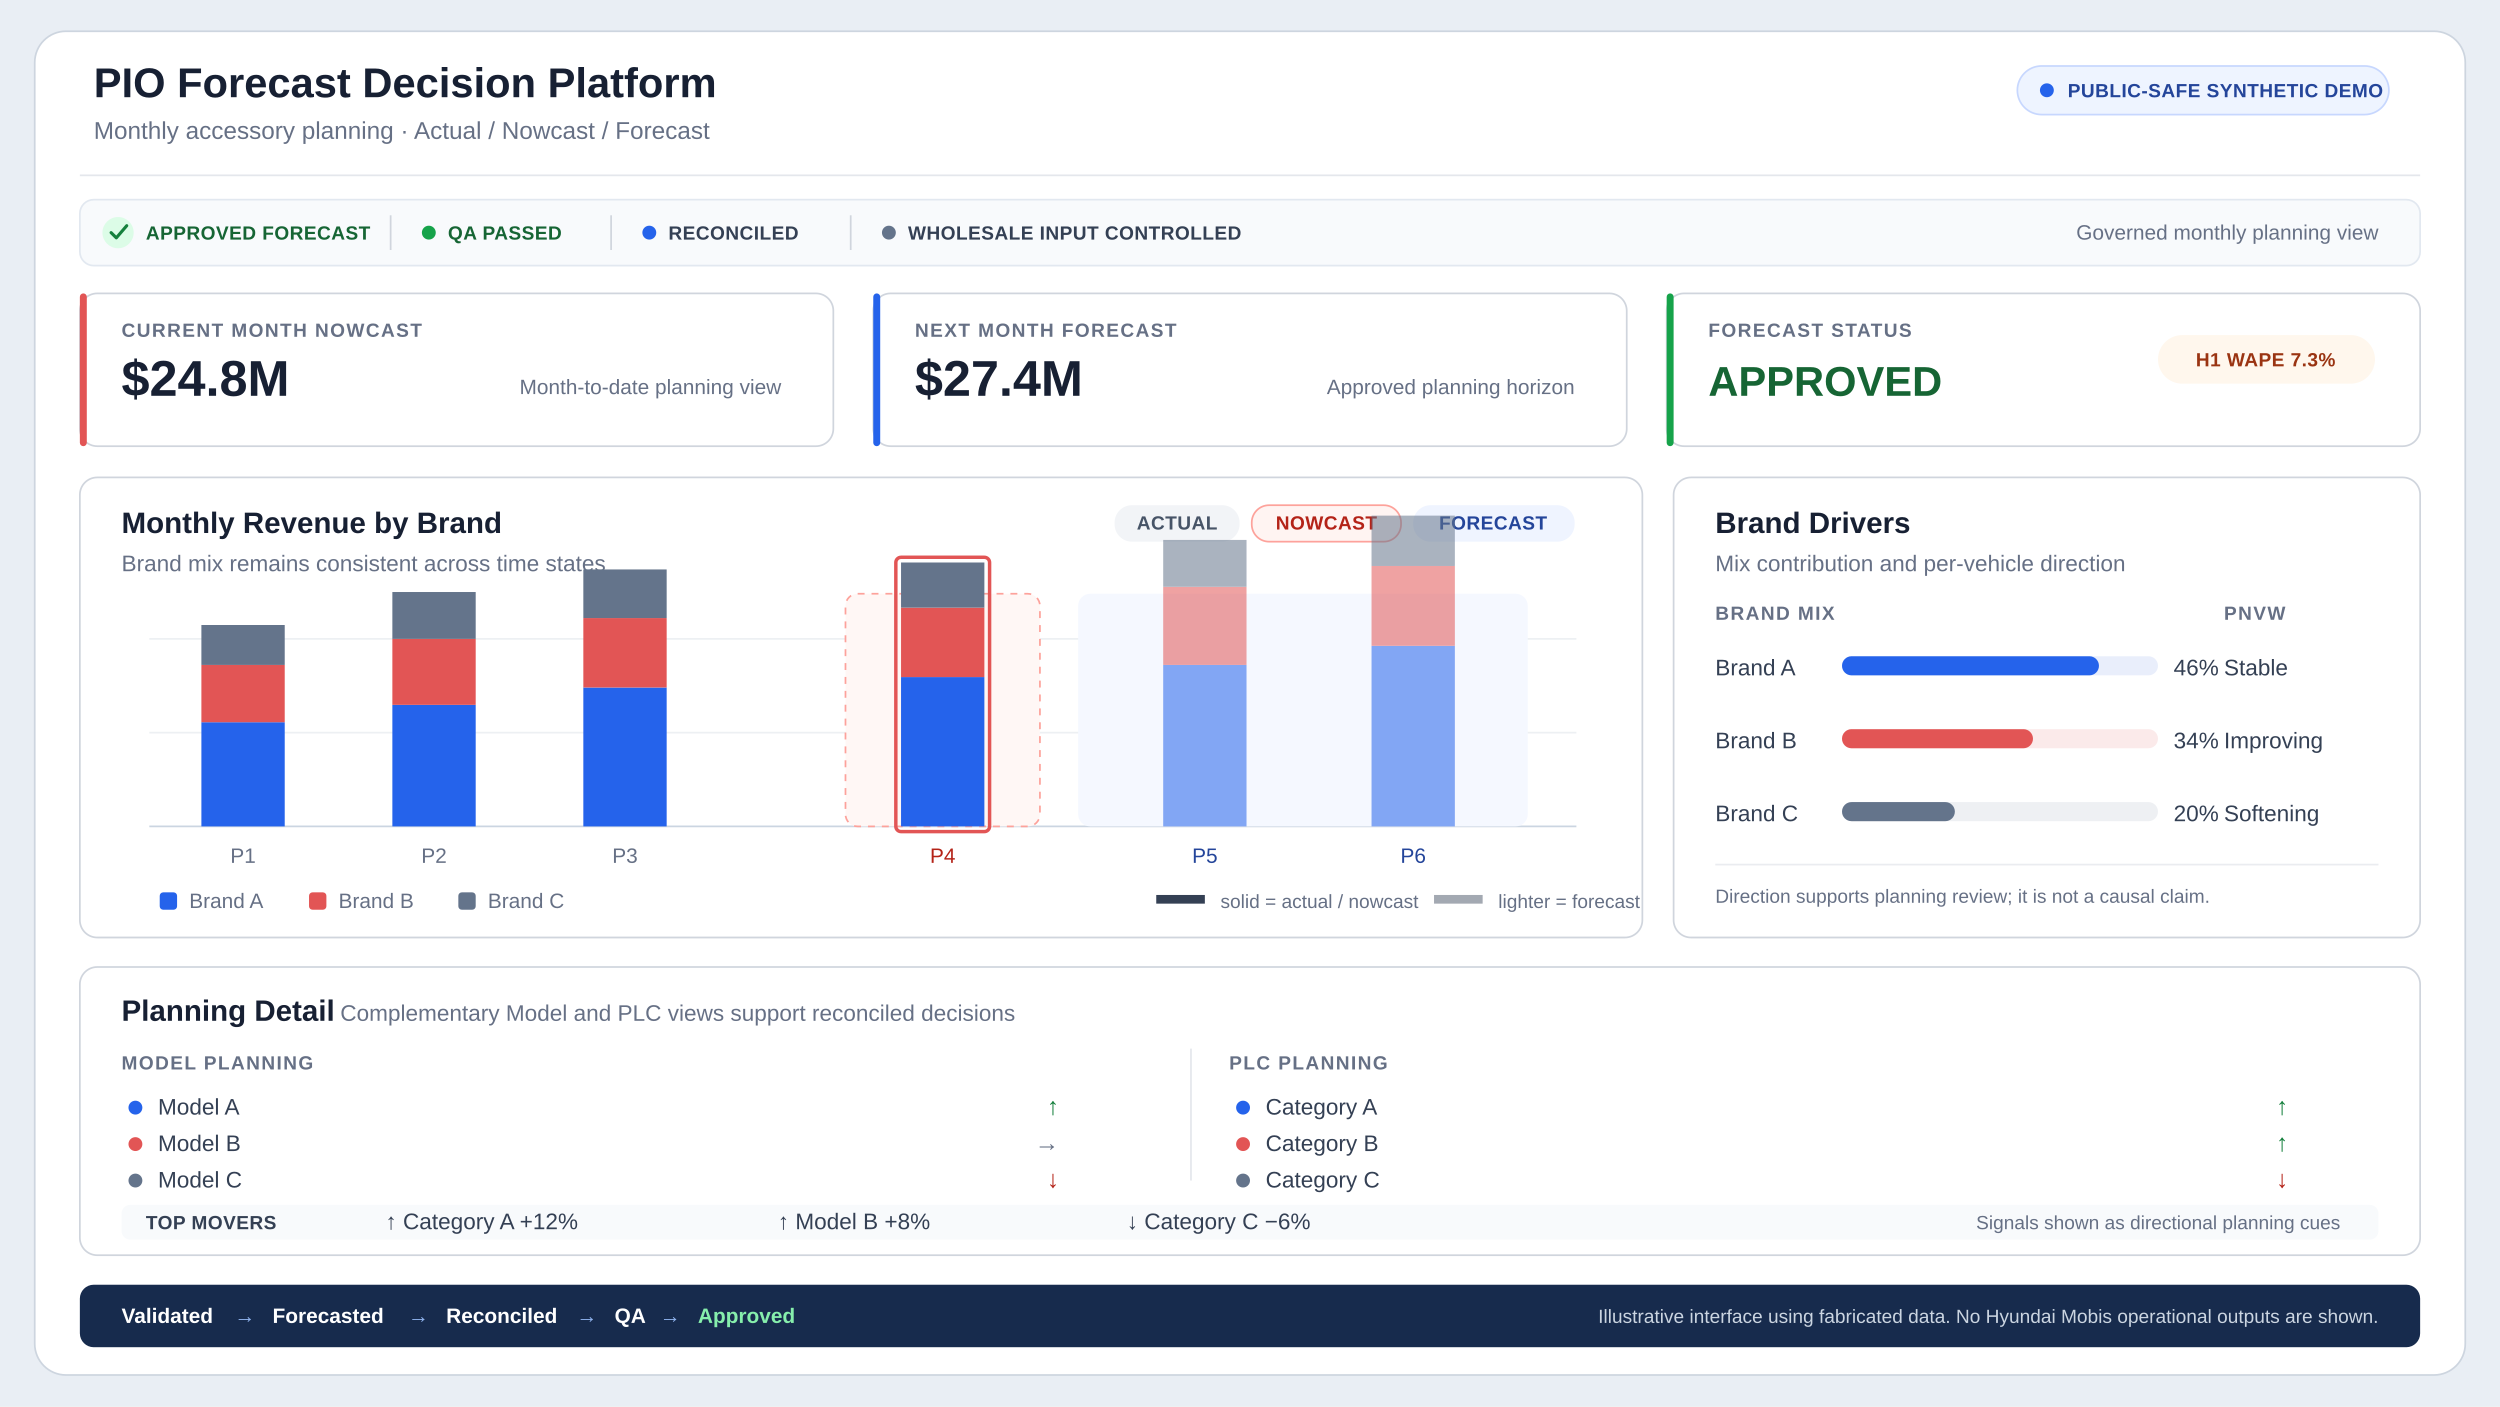
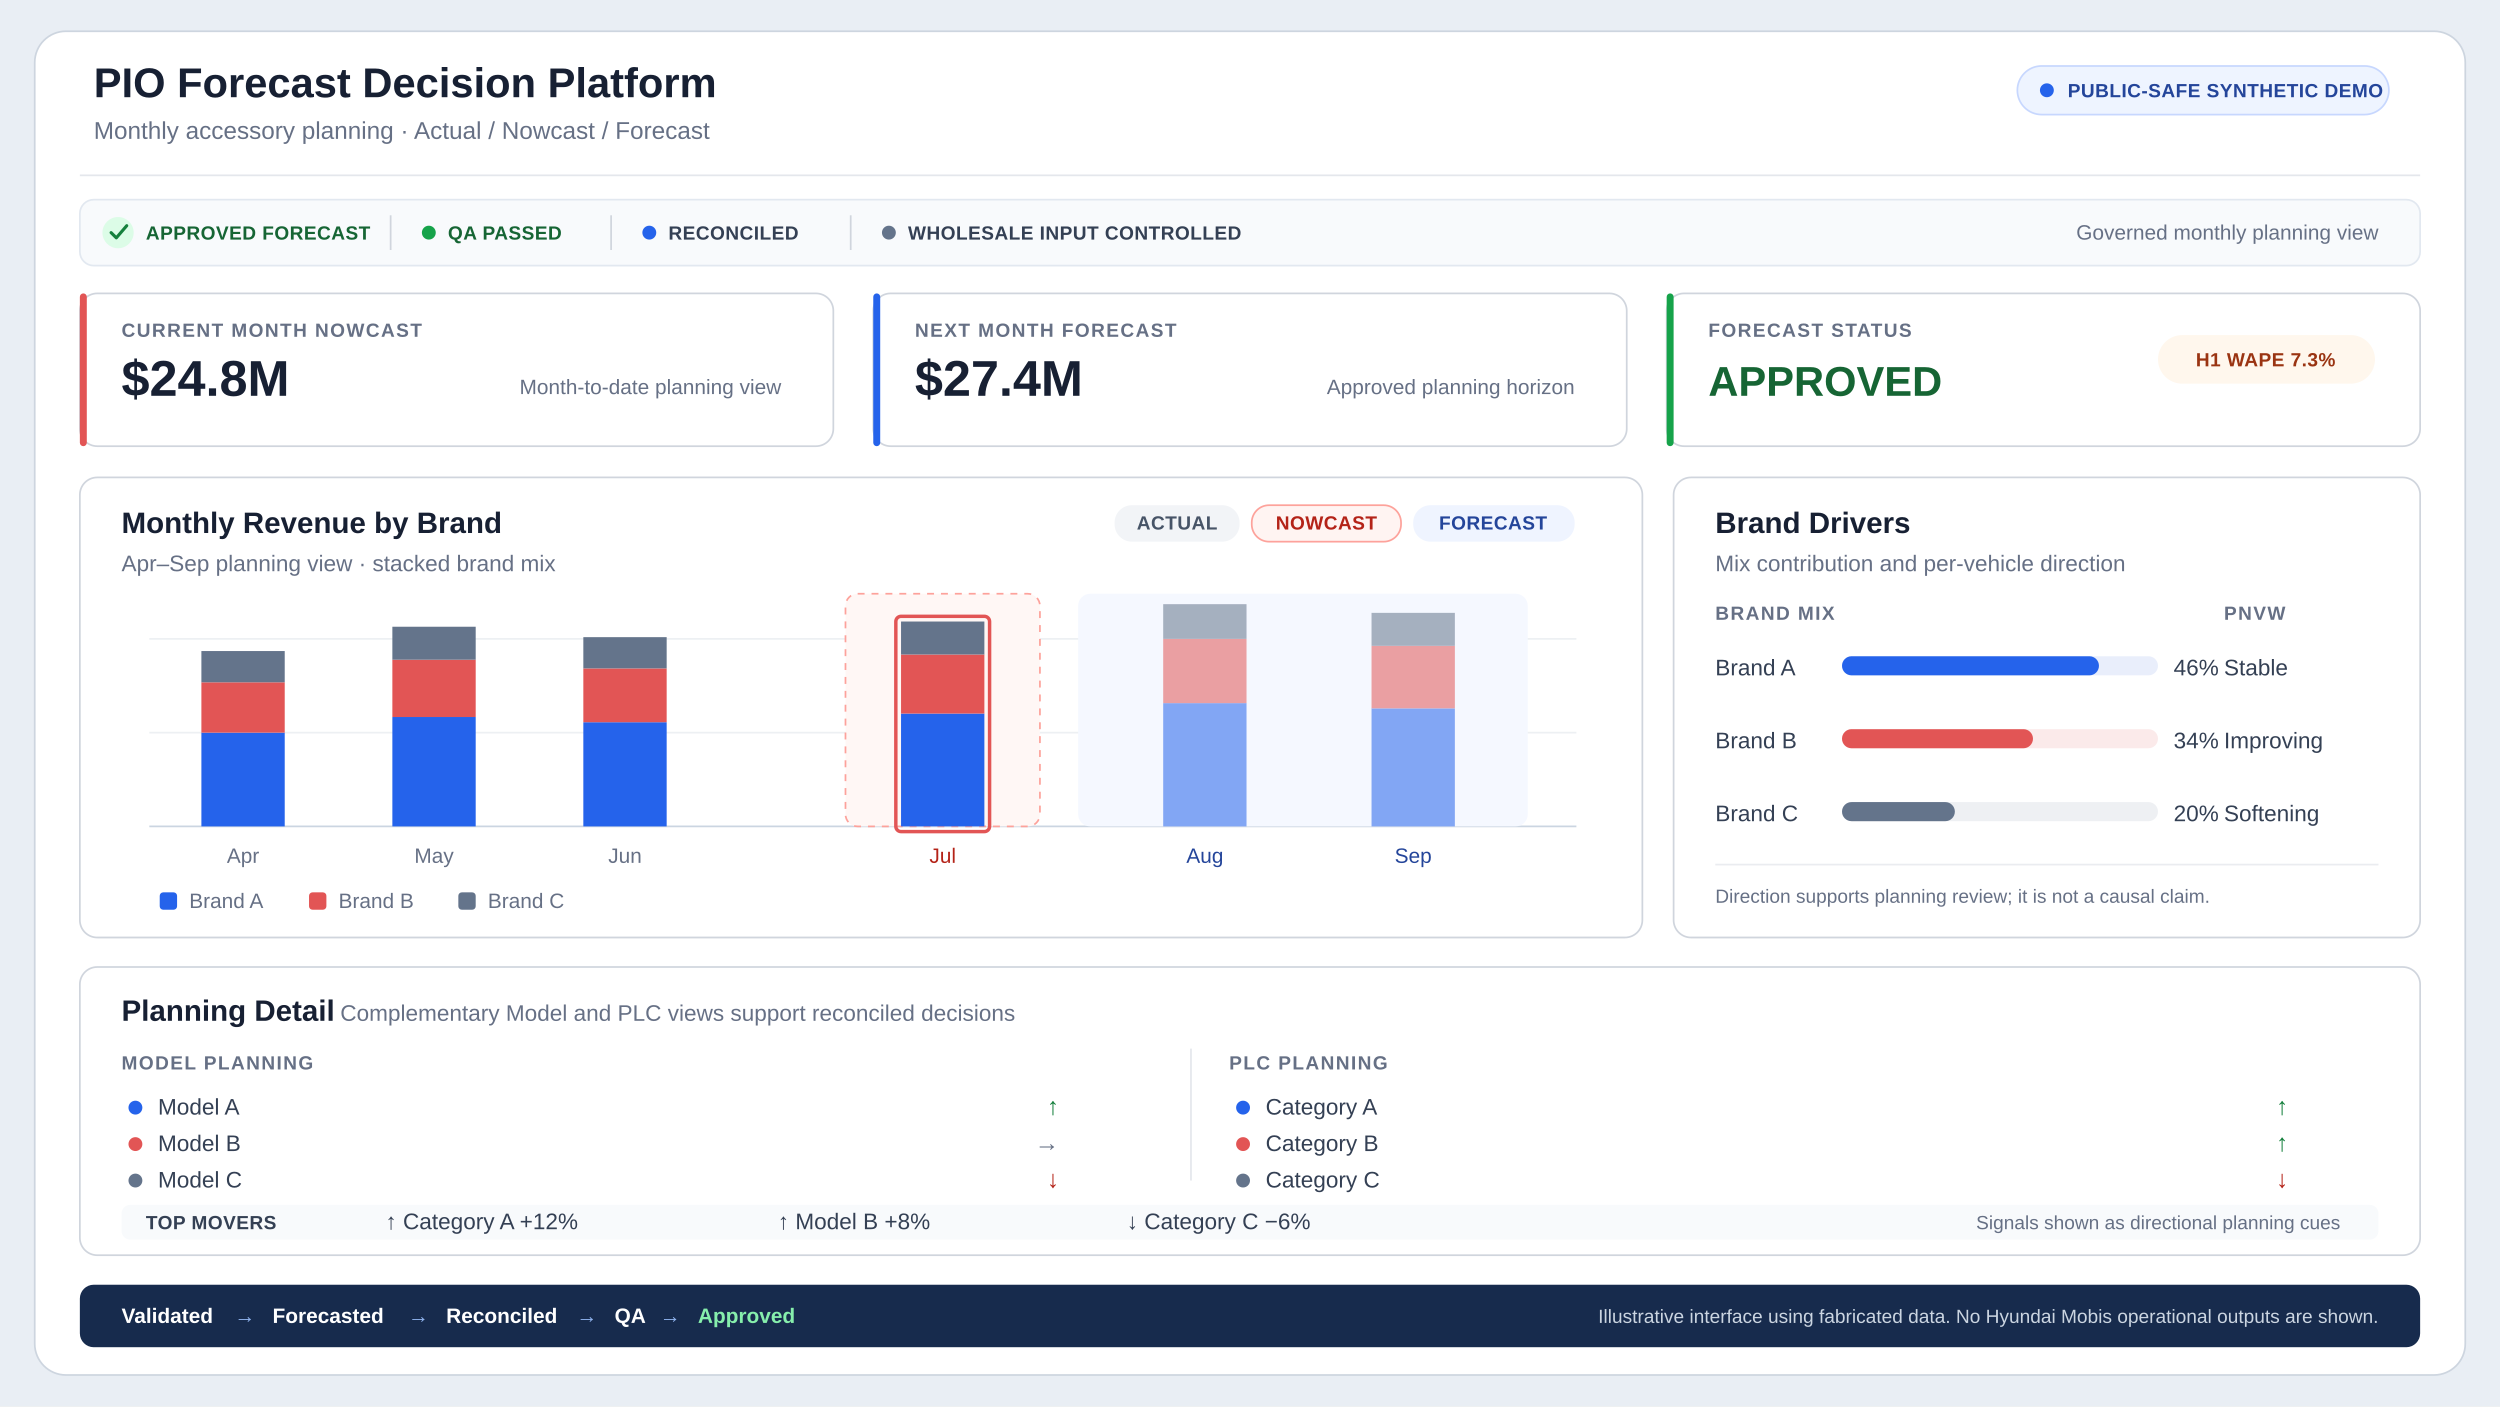
<svg xmlns="http://www.w3.org/2000/svg" viewBox="0 0 1440 810" role="img" aria-labelledby="title description">
  <style>
    .page-title { font: 700 24px Arial, sans-serif; fill: #172033; }
    .page-subtitle { font: 14px Arial, sans-serif; fill: #667085; }
    .section-title { font: 700 17px Arial, sans-serif; fill: #172033; }
    .section-subtitle { font: 13px Arial, sans-serif; fill: #667085; }
    .eyebrow { font: 700 11px Arial, sans-serif; fill: #667085; letter-spacing: .8px; }
    .metric { font: 700 29px Arial, sans-serif; fill: #172033; }
    .body { font: 13px Arial, sans-serif; fill: #344054; }
    .small { font: 12px Arial, sans-serif; fill: #667085; }
    .micro { font: 11px Arial, sans-serif; fill: #667085; }
    .chip { font: 700 11px Arial, sans-serif; letter-spacing: .25px; }
    .trend { font: 700 14px Arial, sans-serif; }
  </style>
  <rect width="1440" height="810" fill="#e9eef4" />
  <rect x="20" y="18" width="1400" height="774" rx="18" fill="#ffffff" stroke="#cdd5df" />
  <text x="54" y="56" class="page-title">PIO Forecast Decision Platform</text>
  <text x="54" y="80" class="page-subtitle">Monthly accessory planning · Actual / Nowcast / Forecast</text>
  <rect x="1162" y="38" width="214" height="28" rx="14" fill="#eef4ff" stroke="#c7d7fe" />
  <circle cx="1179" cy="52" r="4" fill="#2563eb" />
  <text x="1191" y="56" class="chip" fill="#24459a">PUBLIC-SAFE SYNTHETIC DEMO</text>
  <line x1="46" y1="101" x2="1394" y2="101" stroke="#e4e7ec" />
  <rect x="46" y="115" width="1348" height="38" rx="8" fill="#f8fafc" stroke="#e2e8f0" />
  <circle cx="68" cy="134" r="9" fill="#dcfce7" />
  <path d="m64 134 3 3 6-7" fill="none" stroke="#15803d" stroke-width="1.8" stroke-linecap="round" stroke-linejoin="round" />
  <text x="84" y="138" class="chip" fill="#166534">APPROVED FORECAST</text>
  <line x1="225" y1="124" x2="225" y2="144" stroke="#d0d5dd" />
  <circle cx="247" cy="134" r="4" fill="#16a34a" />
  <text x="258" y="138" class="chip" fill="#166534">QA PASSED</text>
  <line x1="352" y1="124" x2="352" y2="144" stroke="#d0d5dd" />
  <circle cx="374" cy="134" r="4" fill="#2563eb" />
  <text x="385" y="138" class="chip" fill="#344054">RECONCILED</text>
  <line x1="490" y1="124" x2="490" y2="144" stroke="#d0d5dd" />
  <circle cx="512" cy="134" r="4" fill="#64748b" />
  <text x="523" y="138" class="chip" fill="#344054">WHOLESALE INPUT CONTROLLED</text>
  <text x="1370" y="138" text-anchor="end" class="small">Governed monthly planning view</text>
  <g>
    <rect x="46" y="169" width="434" height="88" rx="10" fill="#ffffff" stroke="#d0d5dd" />
    <rect x="46" y="169" width="4" height="88" rx="2" fill="#e25555" />
    <text x="70" y="194" class="eyebrow">CURRENT MONTH NOWCAST</text>
    <text x="70" y="228" class="metric">$24.8M</text>
    <text x="450" y="227" text-anchor="end" class="small">Month-to-date planning view</text>
    <rect x="503" y="169" width="434" height="88" rx="10" fill="#ffffff" stroke="#d0d5dd" />
    <rect x="503" y="169" width="4" height="88" rx="2" fill="#2563eb" />
    <text x="527" y="194" class="eyebrow">NEXT MONTH FORECAST</text>
    <text x="527" y="228" class="metric">$27.4M</text>
    <text x="907" y="227" text-anchor="end" class="small">Approved planning horizon</text>
    <rect x="960" y="169" width="434" height="88" rx="10" fill="#ffffff" stroke="#d0d5dd" />
    <rect x="960" y="169" width="4" height="88" rx="2" fill="#16a34a" />
    <text x="984" y="194" class="eyebrow">FORECAST STATUS</text>
    <text x="984" y="228" font-family="Arial, sans-serif" font-size="24" font-weight="700" fill="#166534">APPROVED</text>
    <rect x="1243" y="193" width="125" height="28" rx="14" fill="#fff7ed" />
    <text x="1305" y="211" text-anchor="middle" class="chip" fill="#9a3412">H1 WAPE 7.3%</text>
  </g>
  <rect x="46" y="275" width="900" height="265" rx="10" fill="#ffffff" stroke="#d0d5dd" />
  <text x="70" y="307" class="section-title">Monthly Revenue by Brand</text>
-   <text x="70" y="329" class="section-subtitle">Brand mix remains consistent across time states</text>
+   <text x="70" y="329" class="section-subtitle">Apr–Sep planning view · stacked brand mix</text>
  <rect x="642" y="291" width="72" height="21" rx="10" fill="#f2f4f7" />
  <text x="678" y="305" text-anchor="middle" class="chip" fill="#475467">ACTUAL</text>
  <rect x="721" y="291" width="86" height="21" rx="10" fill="#fff4f2" stroke="#fda29b" />
  <text x="764" y="305" text-anchor="middle" class="chip" fill="#b42318">NOWCAST</text>
  <rect x="814" y="291" width="93" height="21" rx="10" fill="#eff4ff" />
  <text x="860" y="305" text-anchor="middle" class="chip" fill="#24459a">FORECAST</text>
  <line x1="86" y1="476" x2="908" y2="476" stroke="#cbd5e1" />
  <line x1="86" y1="422" x2="908" y2="422" stroke="#edf0f3" />
  <line x1="86" y1="368" x2="908" y2="368" stroke="#edf0f3" />
  <rect x="487" y="342" width="112" height="134" rx="7" fill="#fff7f5" stroke="#fda29b" stroke-dasharray="4 4" />
  <rect x="621" y="342" width="259" height="134" rx="7" fill="#f5f8ff" />
  <g>
-     <rect x="116" y="416" width="48" height="60" fill="#2563eb" />
-     <rect x="116" y="383" width="48" height="33" fill="#e25555" />
-     <rect x="116" y="360" width="48" height="23" fill="#64748b" />
-     <rect x="226" y="406" width="48" height="70" fill="#2563eb" />
-     <rect x="226" y="368" width="48" height="38" fill="#e25555" />
-     <rect x="226" y="341" width="48" height="27" fill="#64748b" />
-     <rect x="336" y="396" width="48" height="80" fill="#2563eb" />
-     <rect x="336" y="356" width="48" height="40" fill="#e25555" />
-     <rect x="336" y="328" width="48" height="28" fill="#64748b" />
+     <rect x="116" y="422" width="48" height="54" fill="#2563eb" />
+     <rect x="116" y="393" width="48" height="29" fill="#e25555" />
+     <rect x="116" y="375" width="48" height="18" fill="#64748b" />
+     <rect x="226" y="413" width="48" height="63" fill="#2563eb" />
+     <rect x="226" y="380" width="48" height="33" fill="#e25555" />
+     <rect x="226" y="361" width="48" height="19" fill="#64748b" />
+     <rect x="336" y="416" width="48" height="60" fill="#2563eb" />
+     <rect x="336" y="385" width="48" height="31" fill="#e25555" />
+     <rect x="336" y="367" width="48" height="18" fill="#64748b" />
  </g>
  <g>
-     <rect x="519" y="390" width="48" height="86" fill="#2563eb" />
-     <rect x="519" y="350" width="48" height="40" fill="#e25555" />
-     <rect x="519" y="324" width="48" height="26" fill="#64748b" />
-     <rect x="516" y="321" width="54" height="158" rx="3" fill="none" stroke="#e25555" stroke-width="2" />
+     <rect x="519" y="411" width="48" height="65" fill="#2563eb" />
+     <rect x="519" y="377" width="48" height="34" fill="#e25555" />
+     <rect x="519" y="358" width="48" height="19" fill="#64748b" />
+     <rect x="516" y="355" width="54" height="124" rx="3" fill="none" stroke="#e25555" stroke-width="2" />
  </g>
  <g opacity=".55">
-     <rect x="670" y="383" width="48" height="93" fill="#2563eb" />
-     <rect x="670" y="338" width="48" height="45" fill="#e25555" />
-     <rect x="670" y="311" width="48" height="27" fill="#64748b" />
-     <rect x="790" y="372" width="48" height="104" fill="#2563eb" />
-     <rect x="790" y="326" width="48" height="46" fill="#e25555" />
-     <rect x="790" y="297" width="48" height="29" fill="#64748b" />
+     <rect x="670" y="405" width="48" height="71" fill="#2563eb" />
+     <rect x="670" y="368" width="48" height="37" fill="#e25555" />
+     <rect x="670" y="348" width="48" height="20" fill="#64748b" />
+     <rect x="790" y="408" width="48" height="68" fill="#2563eb" />
+     <rect x="790" y="372" width="48" height="36" fill="#e25555" />
+     <rect x="790" y="353" width="48" height="19" fill="#64748b" />
  </g>
  <g class="small" text-anchor="middle">
-     <text x="140" y="497">P1</text>
-     <text x="250" y="497">P2</text>
-     <text x="360" y="497">P3</text>
-     <text x="543" y="497" fill="#b42318">P4</text>
-     <text x="694" y="497" fill="#24459a">P5</text>
-     <text x="814" y="497" fill="#24459a">P6</text>
+     <text x="140" y="497">Apr</text>
+     <text x="250" y="497">May</text>
+     <text x="360" y="497">Jun</text>
+     <text x="543" y="497" fill="#b42318">Jul</text>
+     <text x="694" y="497" fill="#24459a">Aug</text>
+     <text x="814" y="497" fill="#24459a">Sep</text>
  </g>
  <g>
    <rect x="92" y="514" width="10" height="10" rx="2" fill="#2563eb" />
    <text x="109" y="523" class="small">Brand A</text>
    <rect x="178" y="514" width="10" height="10" rx="2" fill="#e25555" />
    <text x="195" y="523" class="small">Brand B</text>
    <rect x="264" y="514" width="10" height="10" rx="2" fill="#64748b" />
    <text x="281" y="523" class="small">Brand C</text>
-     <line x1="666" y1="518" x2="694" y2="518" stroke="#344054" stroke-width="5" />
-     <text x="703" y="523" class="micro">solid = actual / nowcast</text>
-     <line x1="826" y1="518" x2="854" y2="518" stroke="#344054" stroke-width="5" opacity=".45" />
-     <text x="863" y="523" class="micro">lighter = forecast</text>
  </g>
  <rect x="964" y="275" width="430" height="265" rx="10" fill="#ffffff" stroke="#d0d5dd" />
  <text x="988" y="307" class="section-title">Brand Drivers</text>
  <text x="988" y="329" class="section-subtitle">Mix contribution and per-vehicle direction</text>
  <text x="988" y="357" class="eyebrow">BRAND MIX</text>
  <text x="1281" y="357" class="eyebrow">PNVW</text>
  <text x="988" y="389" class="body">Brand A</text>
  <rect x="1061" y="378" width="182" height="11" rx="5.5" fill="#e9eefb" />
  <rect x="1061" y="378" width="148" height="11" rx="5.5" fill="#2563eb" />
  <text x="1252" y="389" class="body" font-weight="700">46%</text>
  <text x="1281" y="389" class="body" fill="#166534">Stable</text>
  <text x="988" y="431" class="body">Brand B</text>
  <rect x="1061" y="420" width="182" height="11" rx="5.5" fill="#fbeaea" />
  <rect x="1061" y="420" width="110" height="11" rx="5.5" fill="#e25555" />
  <text x="1252" y="431" class="body" font-weight="700">34%</text>
  <text x="1281" y="431" class="body" fill="#166534">Improving</text>
  <text x="988" y="473" class="body">Brand C</text>
  <rect x="1061" y="462" width="182" height="11" rx="5.5" fill="#eef0f3" />
  <rect x="1061" y="462" width="65" height="11" rx="5.5" fill="#64748b" />
  <text x="1252" y="473" class="body" font-weight="700">20%</text>
  <text x="1281" y="473" class="body" fill="#b42318">Softening</text>
  <line x1="988" y1="498" x2="1370" y2="498" stroke="#eaecf0" />
  <text x="988" y="520" class="micro">Direction supports planning review; it is not a causal claim.</text>
  <rect x="46" y="557" width="1348" height="166" rx="10" fill="#ffffff" stroke="#d0d5dd" />
  <text x="70" y="588" class="section-title">Planning Detail</text>
  <text x="196" y="588" class="section-subtitle">Complementary Model and PLC views support reconciled decisions</text>
  <line x1="686" y1="604" x2="686" y2="680" stroke="#e4e7ec" />
  <text x="70" y="616" class="eyebrow">MODEL PLANNING</text>
  <text x="708" y="616" class="eyebrow">PLC PLANNING</text>
  <g class="body">
    <circle cx="78" cy="638" r="4" fill="#2563eb" />
    <text x="91" y="642">Model A</text>
    <text x="610" y="642" text-anchor="end" class="trend" fill="#15803d">↑</text>
    <circle cx="78" cy="659" r="4" fill="#e25555" />
    <text x="91" y="663">Model B</text>
    <text x="610" y="663" text-anchor="end" class="trend" fill="#667085">→</text>
    <circle cx="78" cy="680" r="4" fill="#64748b" />
    <text x="91" y="684">Model C</text>
    <text x="610" y="684" text-anchor="end" class="trend" fill="#b42318">↓</text>
    <circle cx="716" cy="638" r="4" fill="#2563eb" />
    <text x="729" y="642">Category A</text>
    <text x="1318" y="642" text-anchor="end" class="trend" fill="#15803d">↑</text>
    <circle cx="716" cy="659" r="4" fill="#e25555" />
    <text x="729" y="663">Category B</text>
    <text x="1318" y="663" text-anchor="end" class="trend" fill="#15803d">↑</text>
    <circle cx="716" cy="680" r="4" fill="#64748b" />
    <text x="729" y="684">Category C</text>
    <text x="1318" y="684" text-anchor="end" class="trend" fill="#b42318">↓</text>
  </g>
  <rect x="70" y="694" width="1300" height="20" rx="5" fill="#f8fafc" />
  <text x="84" y="708" class="chip" fill="#344054">TOP MOVERS</text>
  <text x="222" y="708" class="body" fill="#166534">↑ Category A  +12%</text>
  <text x="448" y="708" class="body" fill="#166534">↑ Model B  +8%</text>
  <text x="649" y="708" class="body" fill="#b42318">↓ Category C  −6%</text>
  <text x="1348" y="708" text-anchor="end" class="micro">Signals shown as directional planning cues</text>
  <rect x="46" y="740" width="1348" height="36" rx="8" fill="#172b4d" />
  <g font-family="Arial, sans-serif" font-size="12" font-weight="700">
    <text x="70" y="762" fill="#ffffff">Validated</text>
    <text x="135" y="762" fill="#8fb3ee">→</text>
    <text x="157" y="762" fill="#ffffff">Forecasted</text>
    <text x="235" y="762" fill="#8fb3ee">→</text>
    <text x="257" y="762" fill="#ffffff">Reconciled</text>
    <text x="332" y="762" fill="#8fb3ee">→</text>
    <text x="354" y="762" fill="#ffffff">QA</text>
    <text x="380" y="762" fill="#8fb3ee">→</text>
    <text x="402" y="762" fill="#86efac">Approved</text>
  </g>
  <text x="1370" y="762" text-anchor="end" font-family="Arial, sans-serif" font-size="11" fill="#cbd5e1">Illustrative interface using fabricated data. No Hyundai Mobis operational outputs are shown.</text>
</svg>
